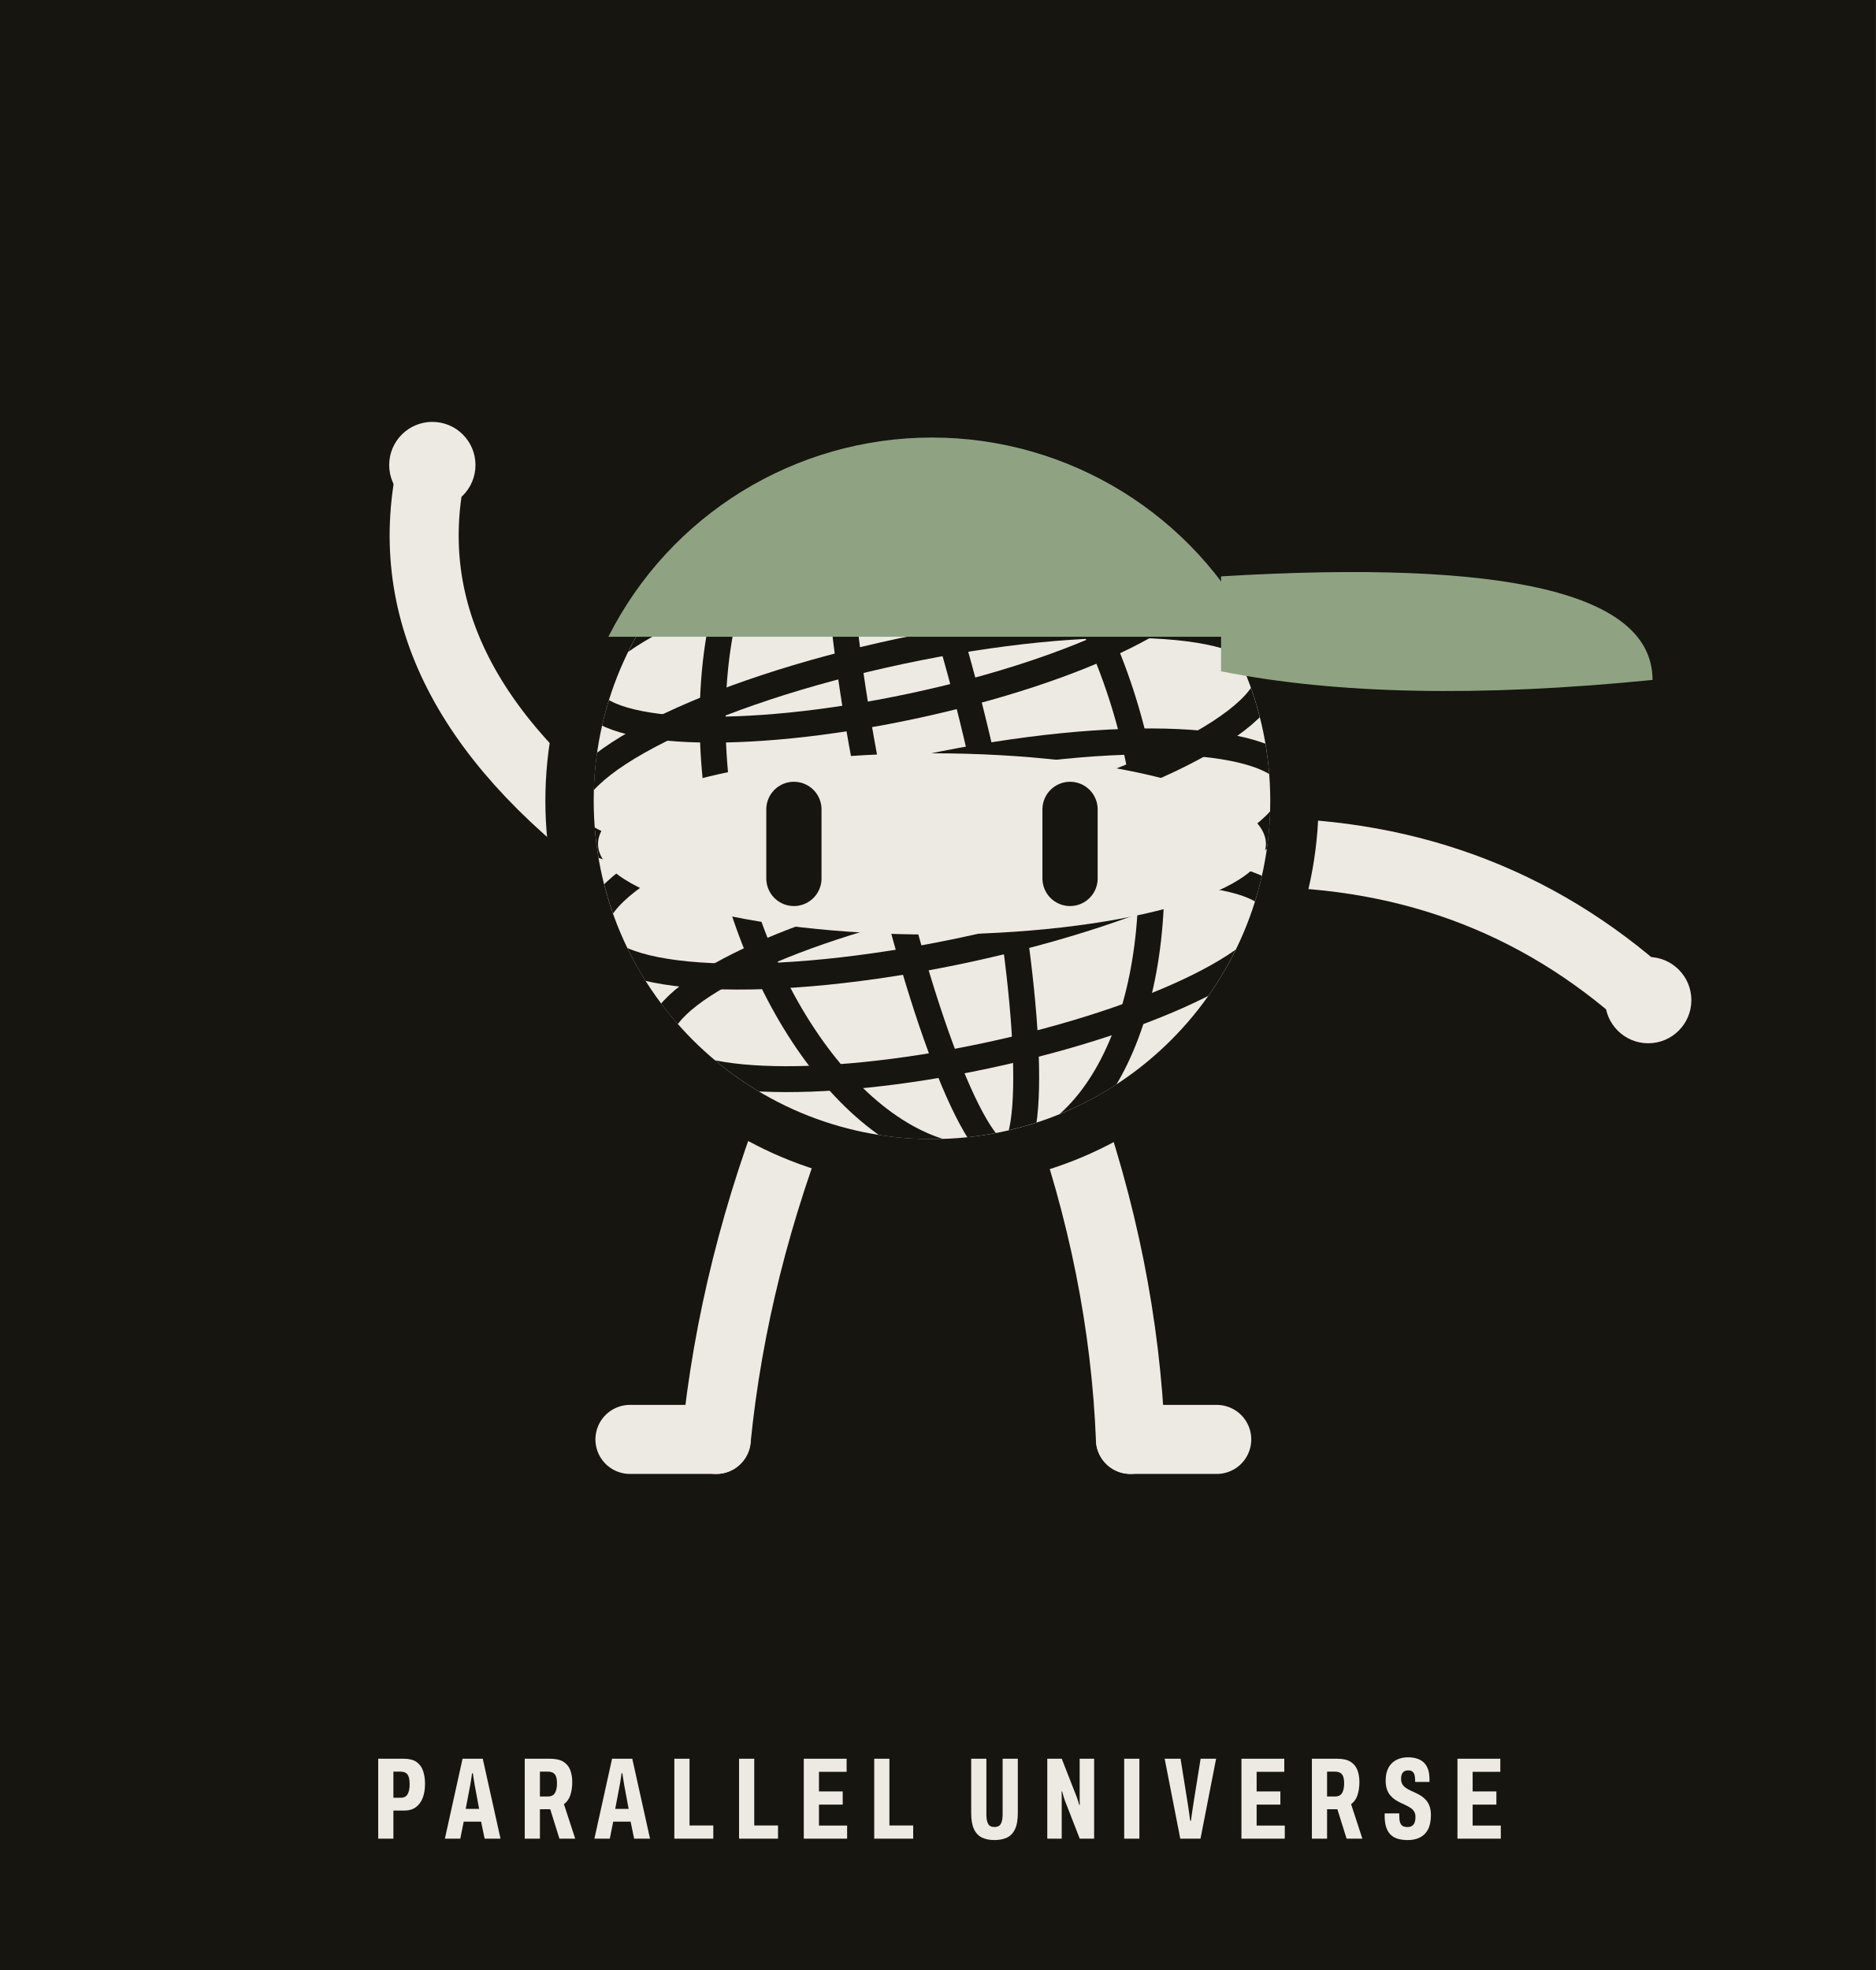
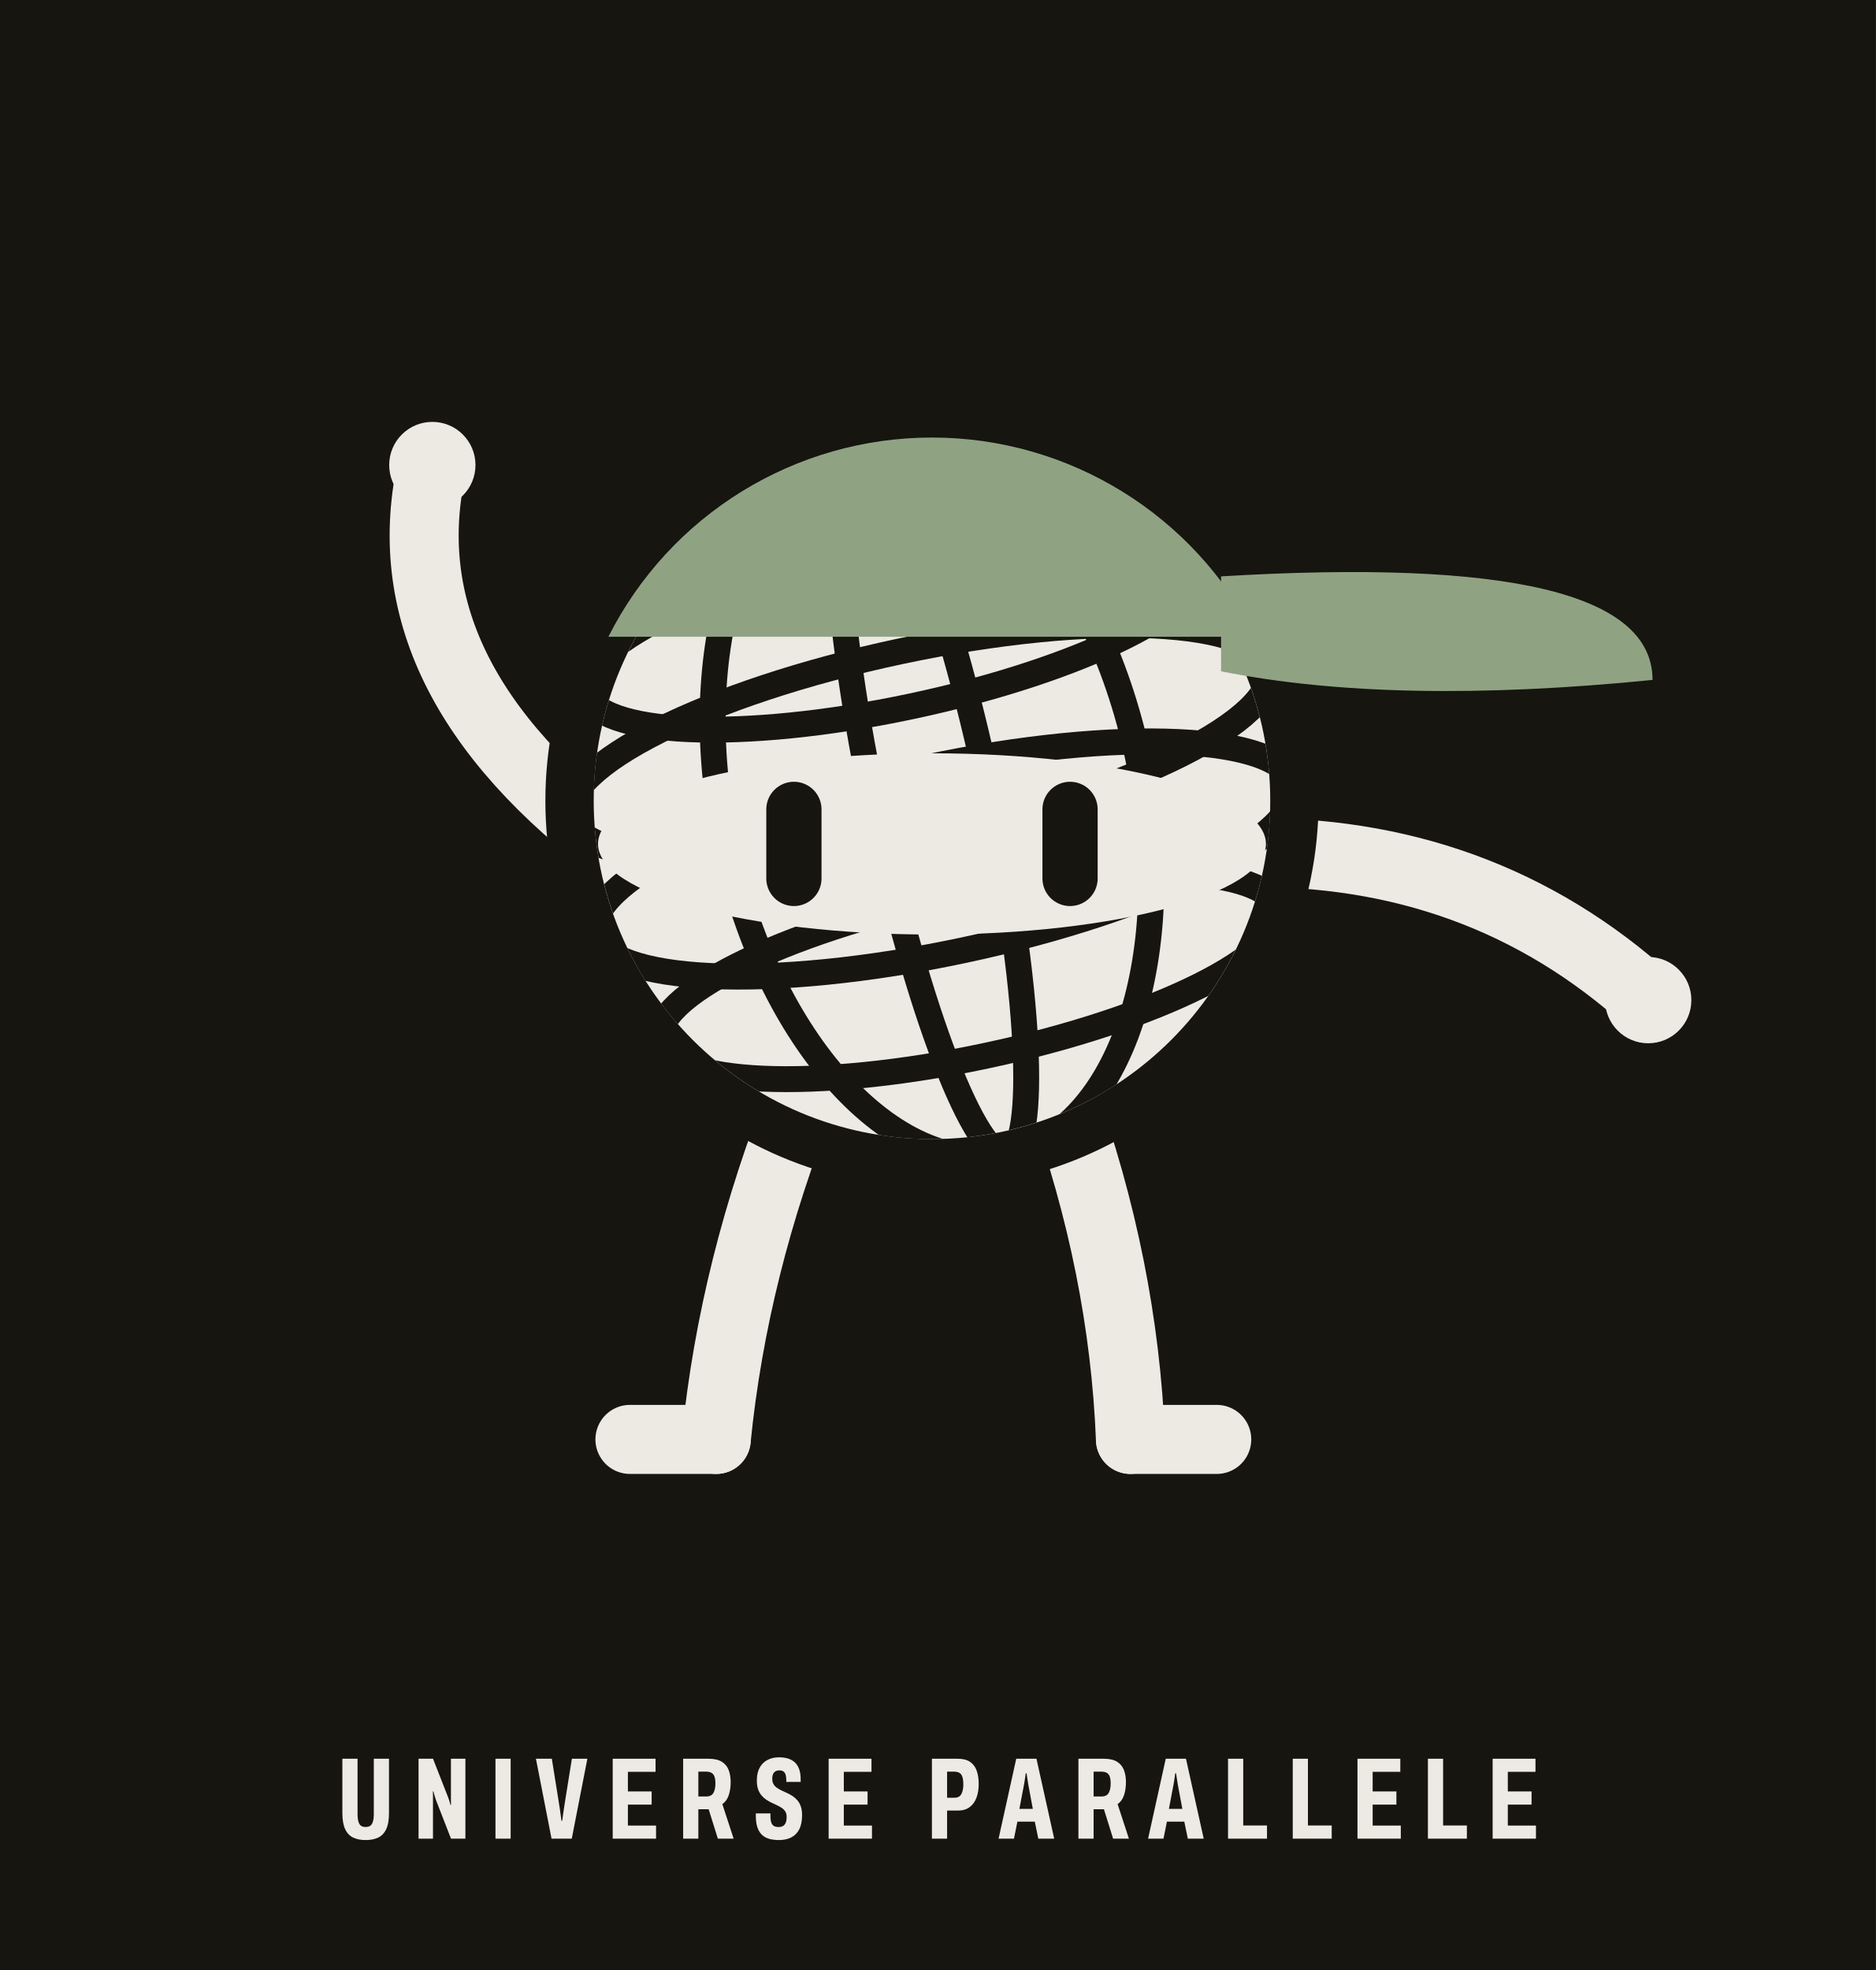
- <svg xmlns="http://www.w3.org/2000/svg" viewBox="0 0 200 210" width="200" height="210" role="img" aria-label="Parallel Universe">
+ <svg xmlns="http://www.w3.org/2000/svg" viewBox="0 0 200 210" width="200" height="210" role="img" aria-label="Universe Parallele">
  <rect width="200" height="210" fill="#16150F" />
  <g transform="translate(0 -14) scale(.92) translate(8 12)">
    <path d="M64.0,102.0 Q36.5,81.6 42.1,57.1" fill="none" stroke="#EDE9E3" stroke-width="8" stroke-linecap="round" />
    <circle cx="42.1" cy="57.1" r="5.0" fill="#EDE9E3" stroke="none" />
    <path d="M136.0,102.0 Q163.5,101.5 183.0,119.1" fill="none" stroke="#EDE9E3" stroke-width="8" stroke-linecap="round" />
    <circle cx="183.0" cy="119.1" r="5.0" fill="#EDE9E3" stroke="none" />
    <path d="M85,130.0 Q77.0,150.0 75.0,170.0" fill="none" stroke="#EDE9E3" stroke-width="8" stroke-linecap="round" />
    <path d="M75.0,170.0 l-10,0" fill="none" stroke="#EDE9E3" stroke-width="8" stroke-linecap="round" />
    <path d="M115,130.0 Q122.2,150.0 123.0,170.0" fill="none" stroke="#EDE9E3" stroke-width="8" stroke-linecap="round" />
    <path d="M123.0,170.0 l10,0" fill="none" stroke="#EDE9E3" stroke-width="8" stroke-linecap="round" />
    <defs>
      <clipPath id="g">
        <circle cx="100" cy="96" r="39.2" />
      </clipPath>
    </defs>
    <circle cx="100" cy="96" r="42" fill="#EDE9E3" stroke="#16150F" stroke-width="5.6" />
    <g clip-path="url(#g)" transform="rotate(-12 100 96)">
      <ellipse cx="100" cy="75.3" rx="36.6" ry="9.5" fill="none" stroke="#16150F" stroke-width="3.0" />
      <ellipse cx="100" cy="89.1" rx="41.4" ry="10.8" fill="none" stroke="#16150F" stroke-width="3.0" />
      <ellipse cx="100" cy="102.9" rx="41.4" ry="10.8" fill="none" stroke="#16150F" stroke-width="3.0" />
      <ellipse cx="100" cy="116.7" rx="36.6" ry="9.5" fill="none" stroke="#16150F" stroke-width="3.0" />
      <ellipse cx="100" cy="96" rx="6.7" ry="42" fill="none" stroke="#16150F" stroke-width="3.0" />
      <ellipse cx="100" cy="96" rx="24.4" ry="42" fill="none" stroke="#16150F" stroke-width="3.0" />
      <ellipse cx="100" cy="96" rx="42.0" ry="42" fill="none" stroke="#16150F" stroke-width="3.0" />
    </g>
    <g fill="#8FA383" stroke="none">
      <path d="M62.5,77 A42,42 0 0 1 137.5,77 Z" />
      <path d="M133.5,70 Q183.5,67 183.5,82 Q153.5,85 133.5,81 Z" />
    </g>
    <ellipse cx="100" cy="101" rx="38.7" ry="10.5" fill="#EDE9E3" stroke="none" />
    <g stroke="#16150F" stroke-width="6.4" stroke-linecap="round" fill="none">
      <path d="M84,97 l0,8" />
      <path d="M116,97 l0,8" />
    </g>
  </g>
  <g fill="#EDE9E3" stroke="none">
-     <path transform="translate(39.71 196.00) scale(0.0124 -0.0124)" d="M49.4 0.0V687.2H269.7Q338.6 687.2 378.1 659.9Q417.6 632.6 434.7 583.7Q451.8 534.8 451.8 470.3Q451.8 403.0 432.4 351.6Q413.0 300.3 373.4 270.8Q333.8 241.4 272.2 241.4H180.0V0.0ZM180.0 352.0H245.1Q285.1 352.0 302.3 383.0Q319.5 414.0 319.5 465.1Q319.5 505.0 311.9 529.5Q304.3 554.1 286.9 565.1Q269.5 576.1 238.9 576.1H180.0Z" />
-     <path transform="translate(47.43 196.00) scale(0.0124 -0.0124)" d="M0.0 0.0 151.9 687.2H325.7L478.3 0.0H341.7L311.3 146.4H161.9L132.4 0.0ZM179.0 256.1H294.4L256.2 461.0Q255.2 467.7 253.3 479.5Q251.4 491.4 249.0 506.0Q246.6 520.6 244.5 535.2Q242.4 549.7 240.4 562.4H233.7Q231.7 547.3 228.8 528.1Q226.0 508.9 223.1 490.7Q220.2 472.5 218.0 461.0Z" />
-     <path transform="translate(55.33 196.00) scale(0.0124 -0.0124)" d="M49.4 0.0V687.2H266.3Q341.7 687.2 383.2 660.4Q424.6 633.6 441.3 588.3Q458.0 543.0 458.0 487.2Q458.0 423.0 441.2 373.2Q424.3 323.3 386.4 296.9L483.5 0.0H347.7L268.7 252.9H180.0V0.0ZM180.0 362.7H247.8Q292.1 362.7 309.4 392.9Q326.7 423.1 326.7 474.7Q326.7 509.2 319.3 531.8Q311.9 554.3 294.1 565.3Q276.3 576.3 243.1 576.3H180.0Z" />
-     <path transform="translate(63.37 196.00) scale(0.0124 -0.0124)" d="M0.0 0.0 151.9 687.2H325.7L478.3 0.0H341.7L311.3 146.4H161.9L132.4 0.0ZM179.0 256.1H294.4L256.2 461.0Q255.2 467.7 253.3 479.5Q251.4 491.4 249.0 506.0Q246.6 520.6 244.5 535.2Q242.4 549.7 240.4 562.4H233.7Q231.7 547.3 228.8 528.1Q226.0 508.9 223.1 490.7Q220.2 472.5 218.0 461.0Z" />
-     <path transform="translate(71.28 196.00) scale(0.0124 -0.0124)" d="M49.4 0.0V687.2H180.0V113.4H384.4V0.0Z" />
-     <path transform="translate(78.18 196.00) scale(0.0124 -0.0124)" d="M49.4 0.0V687.2H180.0V113.4H384.4V0.0Z" />
-     <path transform="translate(85.08 196.00) scale(0.0124 -0.0124)" d="M49.4 0.0V687.2H417.8V574.6H180.0V406.1H384.1V292.7H180.0V112.6H422.0V0.0Z" />
-     <path transform="translate(92.59 196.00) scale(0.0124 -0.0124)" d="M49.4 0.0V687.2H180.0V113.4H384.4V0.0Z" />
-     <path transform="translate(102.99 196.00) scale(0.0124 -0.0124)" d="M244.2 -12.0Q182.7 -12.0 138.0 8.9Q93.3 29.9 68.8 80.9Q44.4 132.0 44.4 220.6V687.2H175.0V209.8Q175.0 154.5 190.1 127.3Q205.3 100.2 243.7 100.2Q283.2 100.2 299.0 127.3Q314.7 154.5 314.7 209.8V687.2H445.3V220.6Q445.3 132.0 420.9 80.9Q396.4 29.9 351.6 8.9Q306.7 -12.0 244.2 -12.0Z" />
-     <path transform="translate(111.04 196.00) scale(0.0124 -0.0124)" d="M49.4 0.0V687.2H173.7L302.0 359.7Q305.0 351.8 308.9 340.4Q312.8 329.0 316.7 316.2Q320.6 303.3 323.6 290.8H328.6Q327.8 310.4 327.8 329.2Q327.8 348.0 327.8 359.7V687.2H452.2V0.0H328.4L199.5 330.9Q195.1 343.8 188.9 364.0Q182.7 384.3 177.0 406.6H172.7Q173.5 390.5 173.5 369.5Q173.5 348.5 173.5 330.9V0.0Z" />
-     <path transform="translate(119.24 196.00) scale(0.0124 -0.0124)" d="M49.4 0.0V687.2H180.0V0.0Z" />
-     <path transform="translate(124.06 196.00) scale(0.0124 -0.0124)" d="M142.8 0.0 8.6 687.2H145.3L205.4 312.0Q209.0 291.6 212.9 263.1Q216.9 234.6 221.2 205.4Q225.6 176.2 228.1 154.0H234.8Q236.0 165.2 239.1 187.8Q242.1 210.3 246.9 242.0Q251.6 273.6 257.5 312.0L317.7 687.2H450.9L316.7 0.0Z" />
-     <path transform="translate(131.74 196.00) scale(0.0124 -0.0124)" d="M49.4 0.0V687.2H417.8V574.6H180.0V406.1H384.1V292.7H180.0V112.6H422.0V0.0Z" />
-     <path transform="translate(139.25 196.00) scale(0.0124 -0.0124)" d="M49.4 0.0V687.2H266.3Q341.7 687.2 383.2 660.4Q424.6 633.6 441.3 588.3Q458.0 543.0 458.0 487.2Q458.0 423.0 441.2 373.2Q424.3 323.3 386.4 296.9L483.5 0.0H347.7L268.7 252.9H180.0V0.0ZM180.0 362.7H247.8Q292.1 362.7 309.4 392.9Q326.7 423.1 326.7 474.7Q326.7 509.2 319.3 531.8Q311.9 554.3 294.1 565.3Q276.3 576.3 243.1 576.3H180.0Z" />
-     <path transform="translate(147.30 196.00) scale(0.0124 -0.0124)" d="M224.8 -12.0Q182.1 -12.0 145.9 -3.0Q109.6 6.0 82.7 29.1Q55.9 52.2 40.8 93.0Q25.8 133.9 25.8 197.7Q25.8 202.1 25.8 207.6Q25.8 213.2 26.0 217.2H151.5Q151.5 212.2 151.5 207.1Q151.5 202.0 151.5 197.0Q151.5 160.0 158.8 138.8Q166.2 117.6 181.6 108.8Q197.0 100.0 221.1 100.0Q235.2 100.0 246.0 103.1Q256.9 106.3 265.6 113.4Q274.3 120.6 279.9 130.9Q285.6 141.2 288.1 155.4Q290.7 169.7 290.7 188.1Q290.7 214.1 279.9 232.2Q269.1 250.3 250.7 263.0Q232.2 275.8 209.7 286.5Q187.1 297.1 162.6 308.5Q138.2 319.9 115.6 335.0Q93.0 350.1 74.6 372.0Q56.1 393.8 45.3 424.6Q34.6 455.4 34.6 499.4Q34.6 553.2 50.0 591.2Q65.4 629.1 92.3 653.1Q119.2 677.0 153.5 688.2Q187.9 699.4 225.8 699.4Q266.8 699.4 300.8 689.4Q334.9 679.4 359.5 657.4Q384.2 635.4 397.7 599.2Q411.3 563.0 411.3 510.6V487.8H287.8V503.0Q287.8 530.1 282.4 548.7Q277.0 567.2 264.1 577.1Q251.3 587.0 227.6 587.0Q209.7 587.0 195.9 579.7Q182.1 572.3 174.6 556.4Q167.1 540.5 167.1 514.4Q167.1 487.1 177.9 468.6Q188.7 450.1 207.3 437.2Q225.8 424.4 248.4 413.7Q271.0 403.0 295.3 392.0Q319.7 381.0 342.2 366.0Q364.8 351.0 383.3 329.4Q401.9 307.8 412.7 276.8Q423.5 245.8 423.5 202.0Q423.5 127.8 399.2 80.6Q374.8 33.3 330.2 10.7Q285.5 -12.0 224.8 -12.0Z" />
-     <path transform="translate(154.77 196.00) scale(0.0124 -0.0124)" d="M49.4 0.0V687.2H417.8V574.6H180.0V406.1H384.1V292.7H180.0V112.6H422.0V0.0Z" />
+     <path transform="translate(35.95 196.00) scale(0.0124 -0.0124)" d="M244.2 -12.0Q182.7 -12.0 138.0 8.9Q93.3 29.9 68.8 80.9Q44.4 132.0 44.4 220.6V687.2H175.0V209.8Q175.0 154.5 190.1 127.3Q205.3 100.2 243.7 100.2Q283.2 100.2 299.0 127.3Q314.7 154.5 314.7 209.8V687.2H445.3V220.6Q445.3 132.0 420.9 80.9Q396.4 29.9 351.6 8.9Q306.7 -12.0 244.2 -12.0Z" />
+     <path transform="translate(44.01 196.00) scale(0.0124 -0.0124)" d="M49.4 0.0V687.2H173.7L302.0 359.7Q305.0 351.8 308.9 340.4Q312.8 329.0 316.7 316.2Q320.6 303.3 323.6 290.8H328.6Q327.8 310.4 327.8 329.2Q327.8 348.0 327.8 359.7V687.2H452.2V0.0H328.4L199.5 330.9Q195.1 343.8 188.9 364.0Q182.7 384.3 177.0 406.6H172.7Q173.5 390.5 173.5 369.5Q173.5 348.5 173.5 330.9V0.0Z" />
+     <path transform="translate(52.21 196.00) scale(0.0124 -0.0124)" d="M49.4 0.0V687.2H180.0V0.0Z" />
+     <path transform="translate(57.03 196.00) scale(0.0124 -0.0124)" d="M142.8 0.0 8.6 687.2H145.3L205.4 312.0Q209.0 291.6 212.9 263.1Q216.9 234.6 221.2 205.4Q225.6 176.2 228.1 154.0H234.8Q236.0 165.2 239.1 187.8Q242.1 210.3 246.9 242.0Q251.6 273.6 257.5 312.0L317.7 687.2H450.9L316.7 0.0Z" />
+     <path transform="translate(64.71 196.00) scale(0.0124 -0.0124)" d="M49.4 0.0V687.2H417.8V574.6H180.0V406.1H384.1V292.7H180.0V112.6H422.0V0.0Z" />
+     <path transform="translate(72.22 196.00) scale(0.0124 -0.0124)" d="M49.4 0.0V687.2H266.3Q341.7 687.2 383.2 660.4Q424.6 633.6 441.3 588.3Q458.0 543.0 458.0 487.2Q458.0 423.0 441.2 373.2Q424.3 323.3 386.4 296.9L483.5 0.0H347.7L268.7 252.9H180.0V0.0ZM180.0 362.7H247.8Q292.1 362.7 309.4 392.9Q326.7 423.1 326.7 474.7Q326.7 509.2 319.3 531.8Q311.9 554.3 294.1 565.3Q276.3 576.3 243.1 576.3H180.0Z" />
+     <path transform="translate(80.26 196.00) scale(0.0124 -0.0124)" d="M224.8 -12.0Q182.1 -12.0 145.9 -3.0Q109.6 6.0 82.7 29.1Q55.9 52.2 40.8 93.0Q25.8 133.9 25.8 197.7Q25.8 202.1 25.8 207.6Q25.8 213.2 26.0 217.2H151.5Q151.5 212.2 151.5 207.1Q151.5 202.0 151.5 197.0Q151.5 160.0 158.8 138.8Q166.2 117.6 181.6 108.8Q197.0 100.0 221.1 100.0Q235.2 100.0 246.0 103.1Q256.9 106.3 265.6 113.4Q274.3 120.6 279.9 130.9Q285.6 141.2 288.1 155.4Q290.7 169.7 290.7 188.1Q290.7 214.1 279.9 232.2Q269.1 250.3 250.7 263.0Q232.2 275.8 209.7 286.5Q187.1 297.1 162.6 308.5Q138.2 319.9 115.6 335.0Q93.0 350.1 74.6 372.0Q56.1 393.8 45.3 424.6Q34.6 455.4 34.6 499.4Q34.6 553.2 50.0 591.2Q65.4 629.1 92.3 653.1Q119.2 677.0 153.5 688.2Q187.9 699.4 225.8 699.4Q266.8 699.4 300.8 689.4Q334.9 679.4 359.5 657.4Q384.2 635.4 397.7 599.2Q411.3 563.0 411.3 510.6V487.8H287.8V503.0Q287.8 530.1 282.4 548.7Q277.0 567.2 264.1 577.1Q251.3 587.0 227.6 587.0Q209.7 587.0 195.9 579.7Q182.1 572.3 174.6 556.4Q167.1 540.5 167.1 514.4Q167.1 487.1 177.9 468.6Q188.7 450.1 207.3 437.2Q225.8 424.4 248.4 413.7Q271.0 403.0 295.3 392.0Q319.7 381.0 342.2 366.0Q364.8 351.0 383.3 329.4Q401.9 307.8 412.7 276.8Q423.5 245.8 423.5 202.0Q423.5 127.8 399.2 80.6Q374.8 33.3 330.2 10.7Q285.5 -12.0 224.8 -12.0Z" />
+     <path transform="translate(87.73 196.00) scale(0.0124 -0.0124)" d="M49.4 0.0V687.2H417.8V574.6H180.0V406.1H384.1V292.7H180.0V112.6H422.0V0.0Z" />
+     <path transform="translate(98.74 196.00) scale(0.0124 -0.0124)" d="M49.4 0.0V687.2H269.7Q338.6 687.2 378.1 659.9Q417.6 632.6 434.7 583.7Q451.8 534.8 451.8 470.3Q451.8 403.0 432.4 351.6Q413.0 300.3 373.4 270.8Q333.8 241.4 272.2 241.4H180.0V0.0ZM180.0 352.0H245.1Q285.1 352.0 302.3 383.0Q319.5 414.0 319.5 465.1Q319.5 505.0 311.9 529.5Q304.3 554.1 286.9 565.1Q269.5 576.1 238.9 576.1H180.0Z" />
+     <path transform="translate(106.46 196.00) scale(0.0124 -0.0124)" d="M0.0 0.0 151.9 687.2H325.7L478.3 0.0H341.7L311.3 146.4H161.9L132.4 0.0ZM179.0 256.1H294.4L256.2 461.0Q255.2 467.7 253.3 479.5Q251.4 491.4 249.0 506.0Q246.6 520.6 244.5 535.2Q242.4 549.7 240.4 562.4H233.7Q231.7 547.3 228.8 528.1Q226.0 508.9 223.1 490.7Q220.2 472.5 218.0 461.0Z" />
+     <path transform="translate(114.36 196.00) scale(0.0124 -0.0124)" d="M49.4 0.0V687.2H266.3Q341.7 687.2 383.2 660.4Q424.6 633.6 441.3 588.3Q458.0 543.0 458.0 487.2Q458.0 423.0 441.2 373.2Q424.3 323.3 386.4 296.9L483.5 0.0H347.7L268.7 252.9H180.0V0.0ZM180.0 362.7H247.8Q292.1 362.7 309.4 392.9Q326.7 423.1 326.7 474.7Q326.7 509.2 319.3 531.8Q311.9 554.3 294.1 565.3Q276.3 576.3 243.1 576.3H180.0Z" />
+     <path transform="translate(122.40 196.00) scale(0.0124 -0.0124)" d="M0.0 0.0 151.9 687.2H325.7L478.3 0.0H341.7L311.3 146.4H161.9L132.4 0.0ZM179.0 256.1H294.4L256.2 461.0Q255.2 467.7 253.3 479.5Q251.4 491.4 249.0 506.0Q246.6 520.6 244.5 535.2Q242.4 549.7 240.4 562.4H233.7Q231.7 547.3 228.8 528.1Q226.0 508.9 223.1 490.7Q220.2 472.5 218.0 461.0Z" />
+     <path transform="translate(130.31 196.00) scale(0.0124 -0.0124)" d="M49.4 0.0V687.2H180.0V113.4H384.4V0.0Z" />
+     <path transform="translate(137.21 196.00) scale(0.0124 -0.0124)" d="M49.4 0.0V687.2H180.0V113.4H384.4V0.0Z" />
+     <path transform="translate(144.11 196.00) scale(0.0124 -0.0124)" d="M49.4 0.0V687.2H417.8V574.6H180.0V406.1H384.1V292.7H180.0V112.6H422.0V0.0Z" />
+     <path transform="translate(151.62 196.00) scale(0.0124 -0.0124)" d="M49.4 0.0V687.2H180.0V113.4H384.4V0.0Z" />
+     <path transform="translate(158.52 196.00) scale(0.0124 -0.0124)" d="M49.4 0.0V687.2H417.8V574.6H180.0V406.1H384.1V292.7H180.0V112.6H422.0V0.0Z" />
  </g>
</svg>
